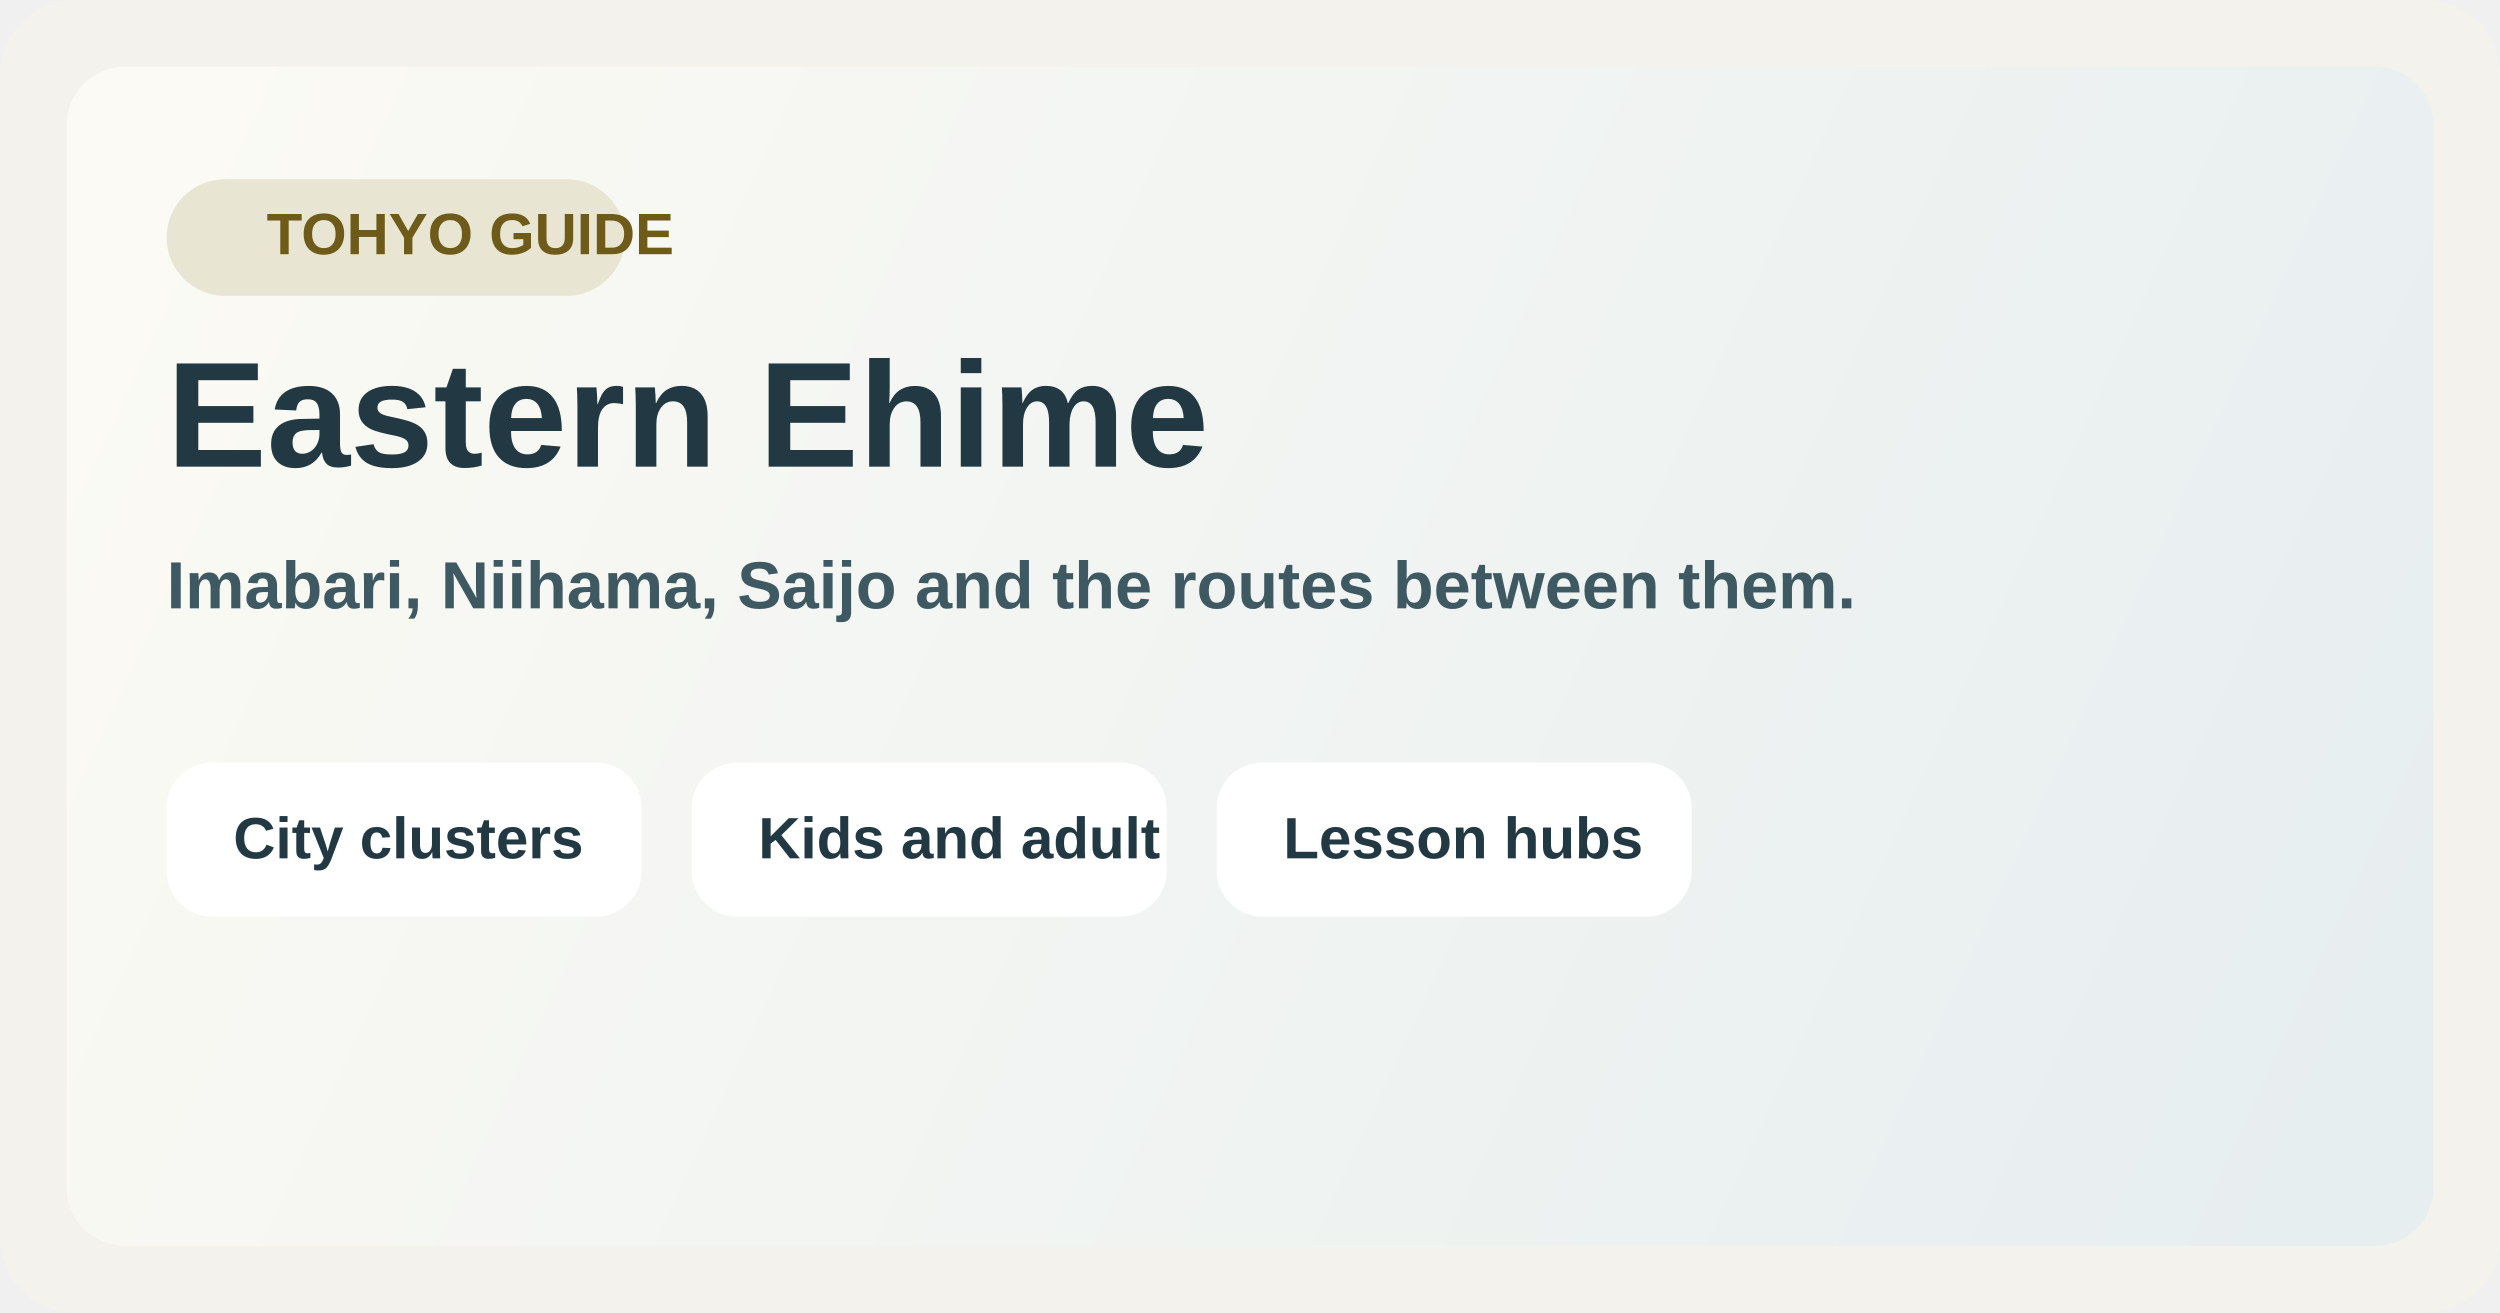
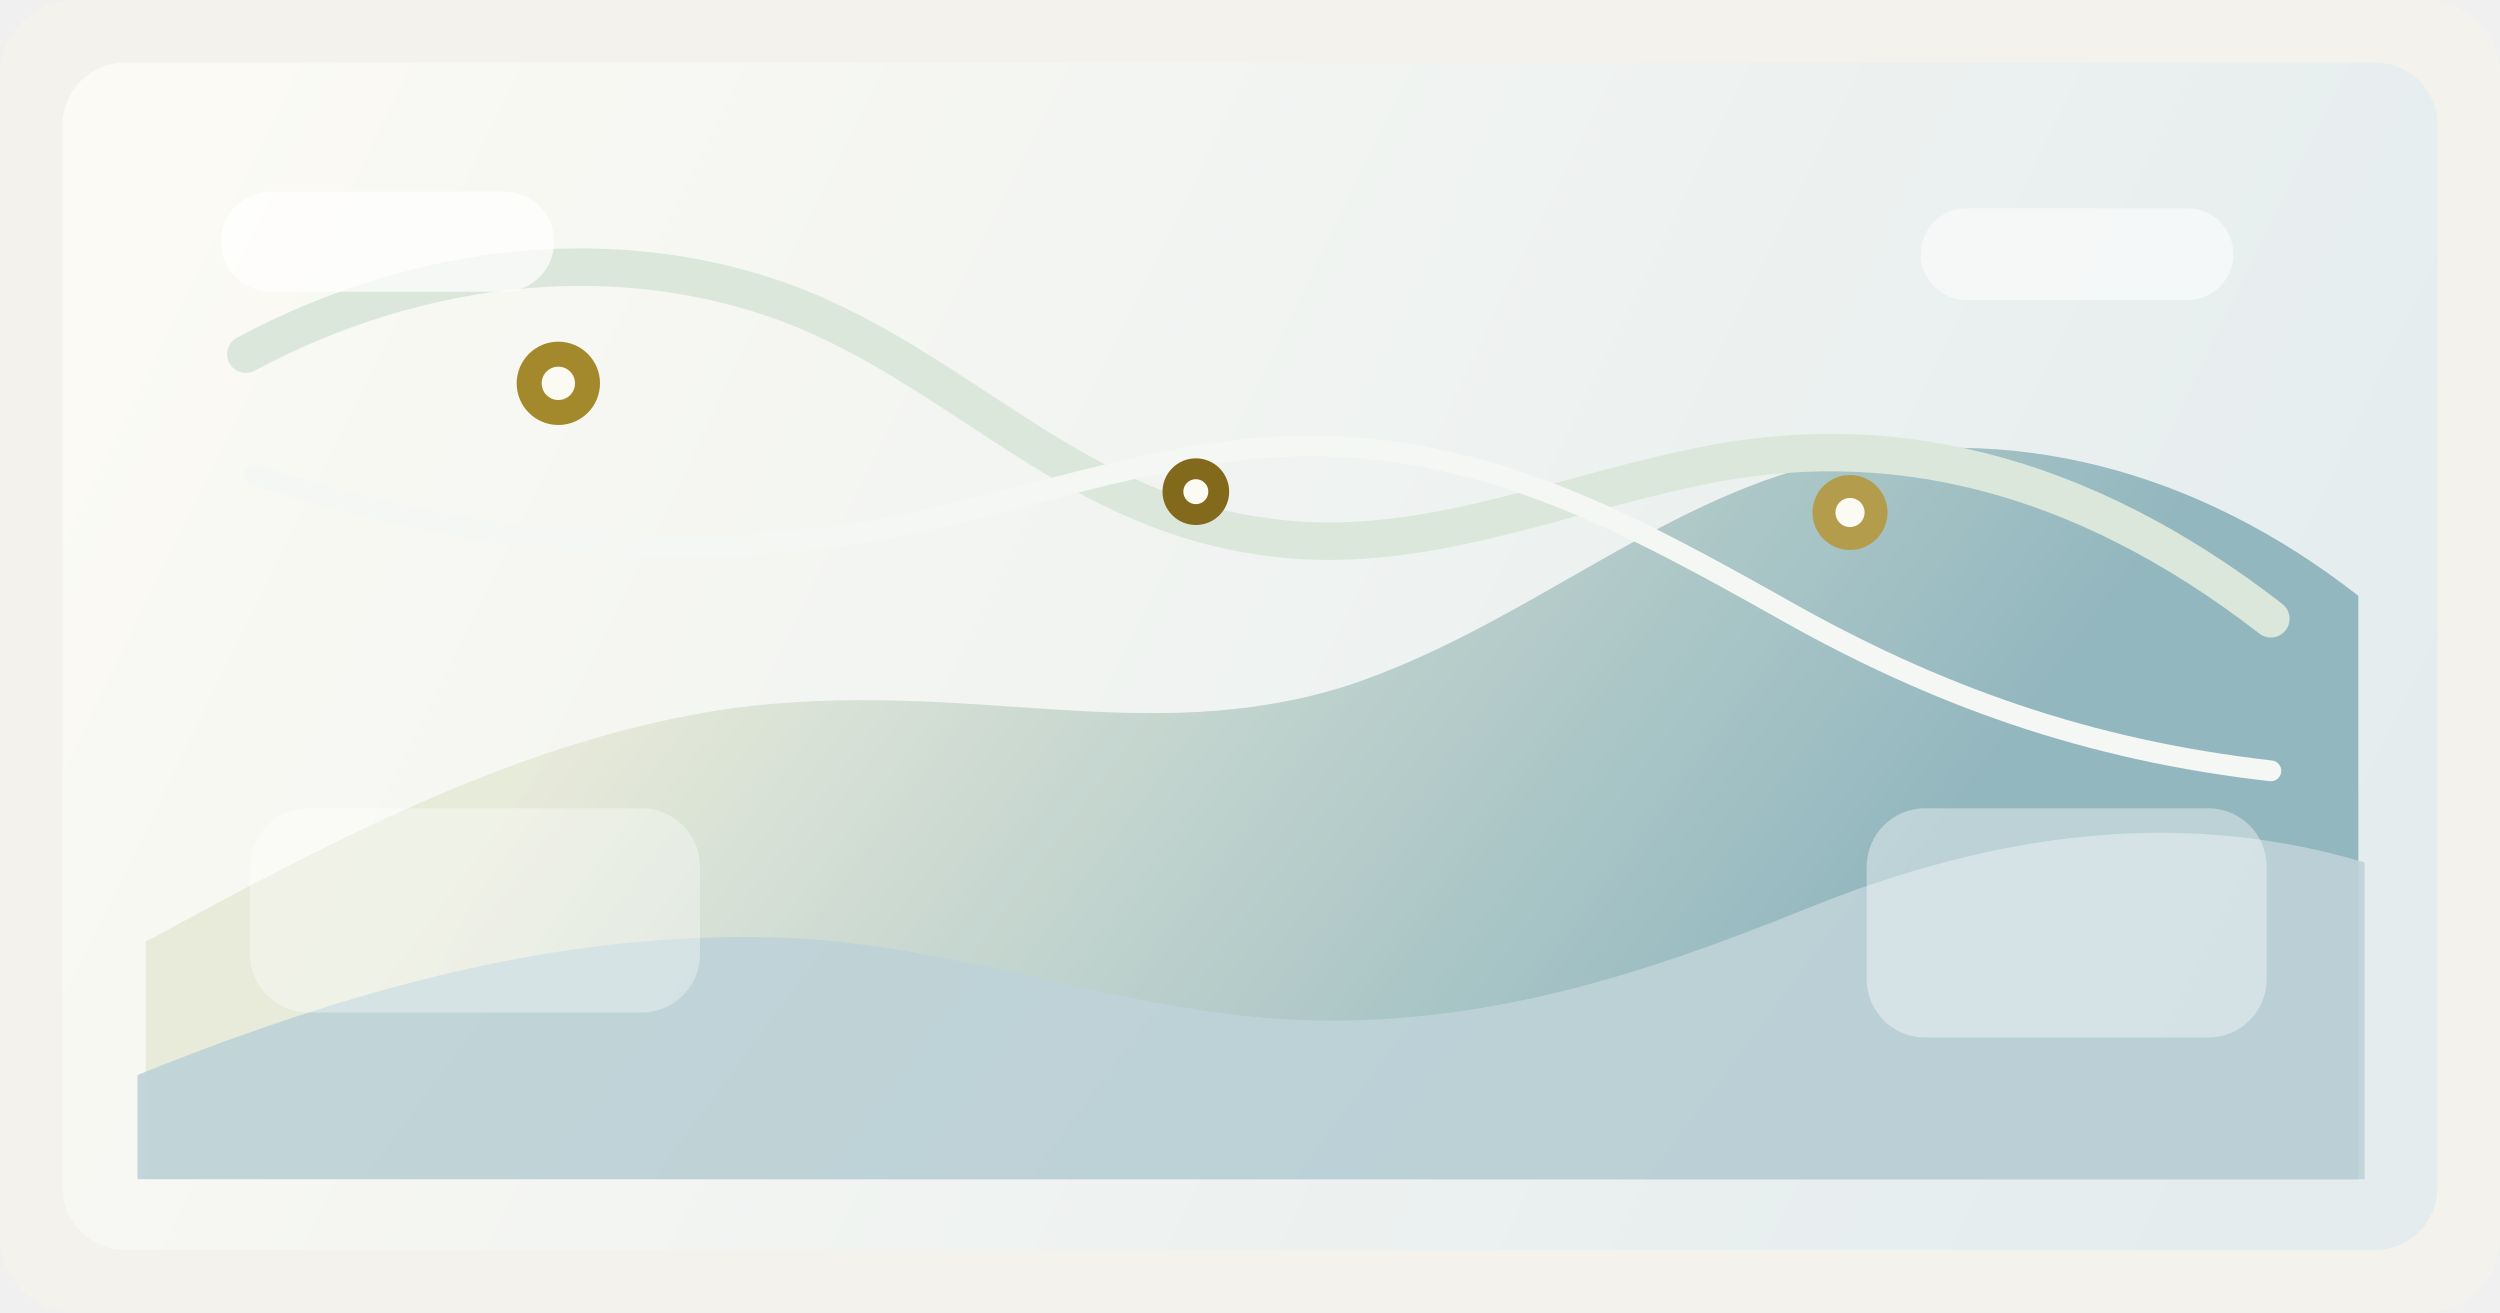
<svg xmlns="http://www.w3.org/2000/svg" width="1200" height="630" viewBox="0 0 1200 630" fill="none">
  <rect width="1200" height="630" rx="36" fill="#F3F2EC" />
-   <rect x="32" y="32" width="1136" height="566" rx="28" fill="url(#bg)" />
-   <rect x="80" y="86" width="220" height="56" rx="28" fill="#E8E5D3" />
-   <text x="128" y="122" fill="#6E5A19" font-family="Arial, sans-serif" font-size="28" font-weight="700">TOHYO GUIDE</text>
-   <text x="80" y="224" fill="#223943" font-family="Arial, sans-serif" font-size="72" font-weight="700">Eastern Ehime</text>
-   <text x="80" y="292" fill="#3F5962" font-family="Arial, sans-serif" font-size="32" font-weight="600">Imabari, Niihama, Saijo and the routes between them.</text>
-   <rect x="80" y="366" width="228" height="74" rx="22" fill="#FFFFFF" />
-   <rect x="332" y="366" width="228" height="74" rx="22" fill="#FFFFFF" />
-   <rect x="584" y="366" width="228" height="74" rx="22" fill="#FFFFFF" />
-   <text x="112" y="412" fill="#223943" font-family="Arial, sans-serif" font-size="28" font-weight="700">City clusters</text>
-   <text x="364" y="412" fill="#223943" font-family="Arial, sans-serif" font-size="28" font-weight="700">Kids and adult</text>
-   <text x="616" y="412" fill="#223943" font-family="Arial, sans-serif" font-size="28" font-weight="700">Lesson hubs</text>
+   <rect x="30" y="30" width="1140" height="570" rx="30" fill="url(#bg)" />
+   <path d="M70 452C162 402 253 354 351 340C465 325 550 360 647 329C731 301 795 241 876 222C964 202 1054 225 1132 286V566H70V452Z" fill="url(#ground)" opacity="0.94" />
+   <path d="M66 516C170 474 270 447 372 450C454 452 530 483 612 489C704 495 783 470 865 437C946 404 1038 385 1135 414V566H66V516Z" fill="#BED3D8" opacity="0.92" />
+   <path d="M118 170C204 124 299 116 379 146C460 177 512 243 603 257C677 269 742 239 815 224C905 205 997 225 1090 297" stroke="#DCE7DC" stroke-width="18" stroke-linecap="round" />
+   <path d="M122 228C210 256 303 270 397 258C478 248 552 213 634 214C717 216 782 251 855 292C929 334 1002 360 1090 370" stroke="#F4F7F4" stroke-width="10" stroke-linecap="round" />
+   <circle cx="268" cy="184" r="20" fill="#A4892C" />
+   <circle cx="268" cy="184" r="8" fill="#FCFBF3" />
+   <circle cx="574" cy="236" r="16" fill="#83691C" />
+   <circle cx="574" cy="236" r="6" fill="#FCFBF3" />
+   <circle cx="888" cy="246" r="18" fill="#B39D4C" />
+   <circle cx="888" cy="246" r="7" fill="#FCFBF3" />
+   <rect x="106" y="92" width="160" height="48" rx="24" fill="#FFFFFF" opacity="0.72" />
+   <rect x="922" y="100" width="150" height="44" rx="22" fill="#FFFFFF" opacity="0.56" />
+   <rect x="896" y="388" width="192" height="110" rx="28" fill="#FFFFFF" opacity="0.38" />
+   <rect x="120" y="388" width="216" height="98" rx="28" fill="#FFFFFF" opacity="0.34" />
  <defs>
-     <linearGradient id="bg" x1="80" y1="80" x2="1120" y2="560" gradientUnits="userSpaceOnUse">
+     <linearGradient id="bg" x1="96" y1="74" x2="1086" y2="562" gradientUnits="userSpaceOnUse">
      <stop stop-color="#FBFAF4" />
-       <stop offset="1" stop-color="#E7EEF0" />
+       <stop offset="1" stop-color="#E4ECEE" />
+     </linearGradient>
+     <linearGradient id="ground" x1="368" y1="216" x2="820" y2="552" gradientUnits="userSpaceOnUse">
+       <stop stop-color="#E7EAD9" />
+       <stop offset="1" stop-color="#8DB4BC" />
    </linearGradient>
  </defs>
</svg>
